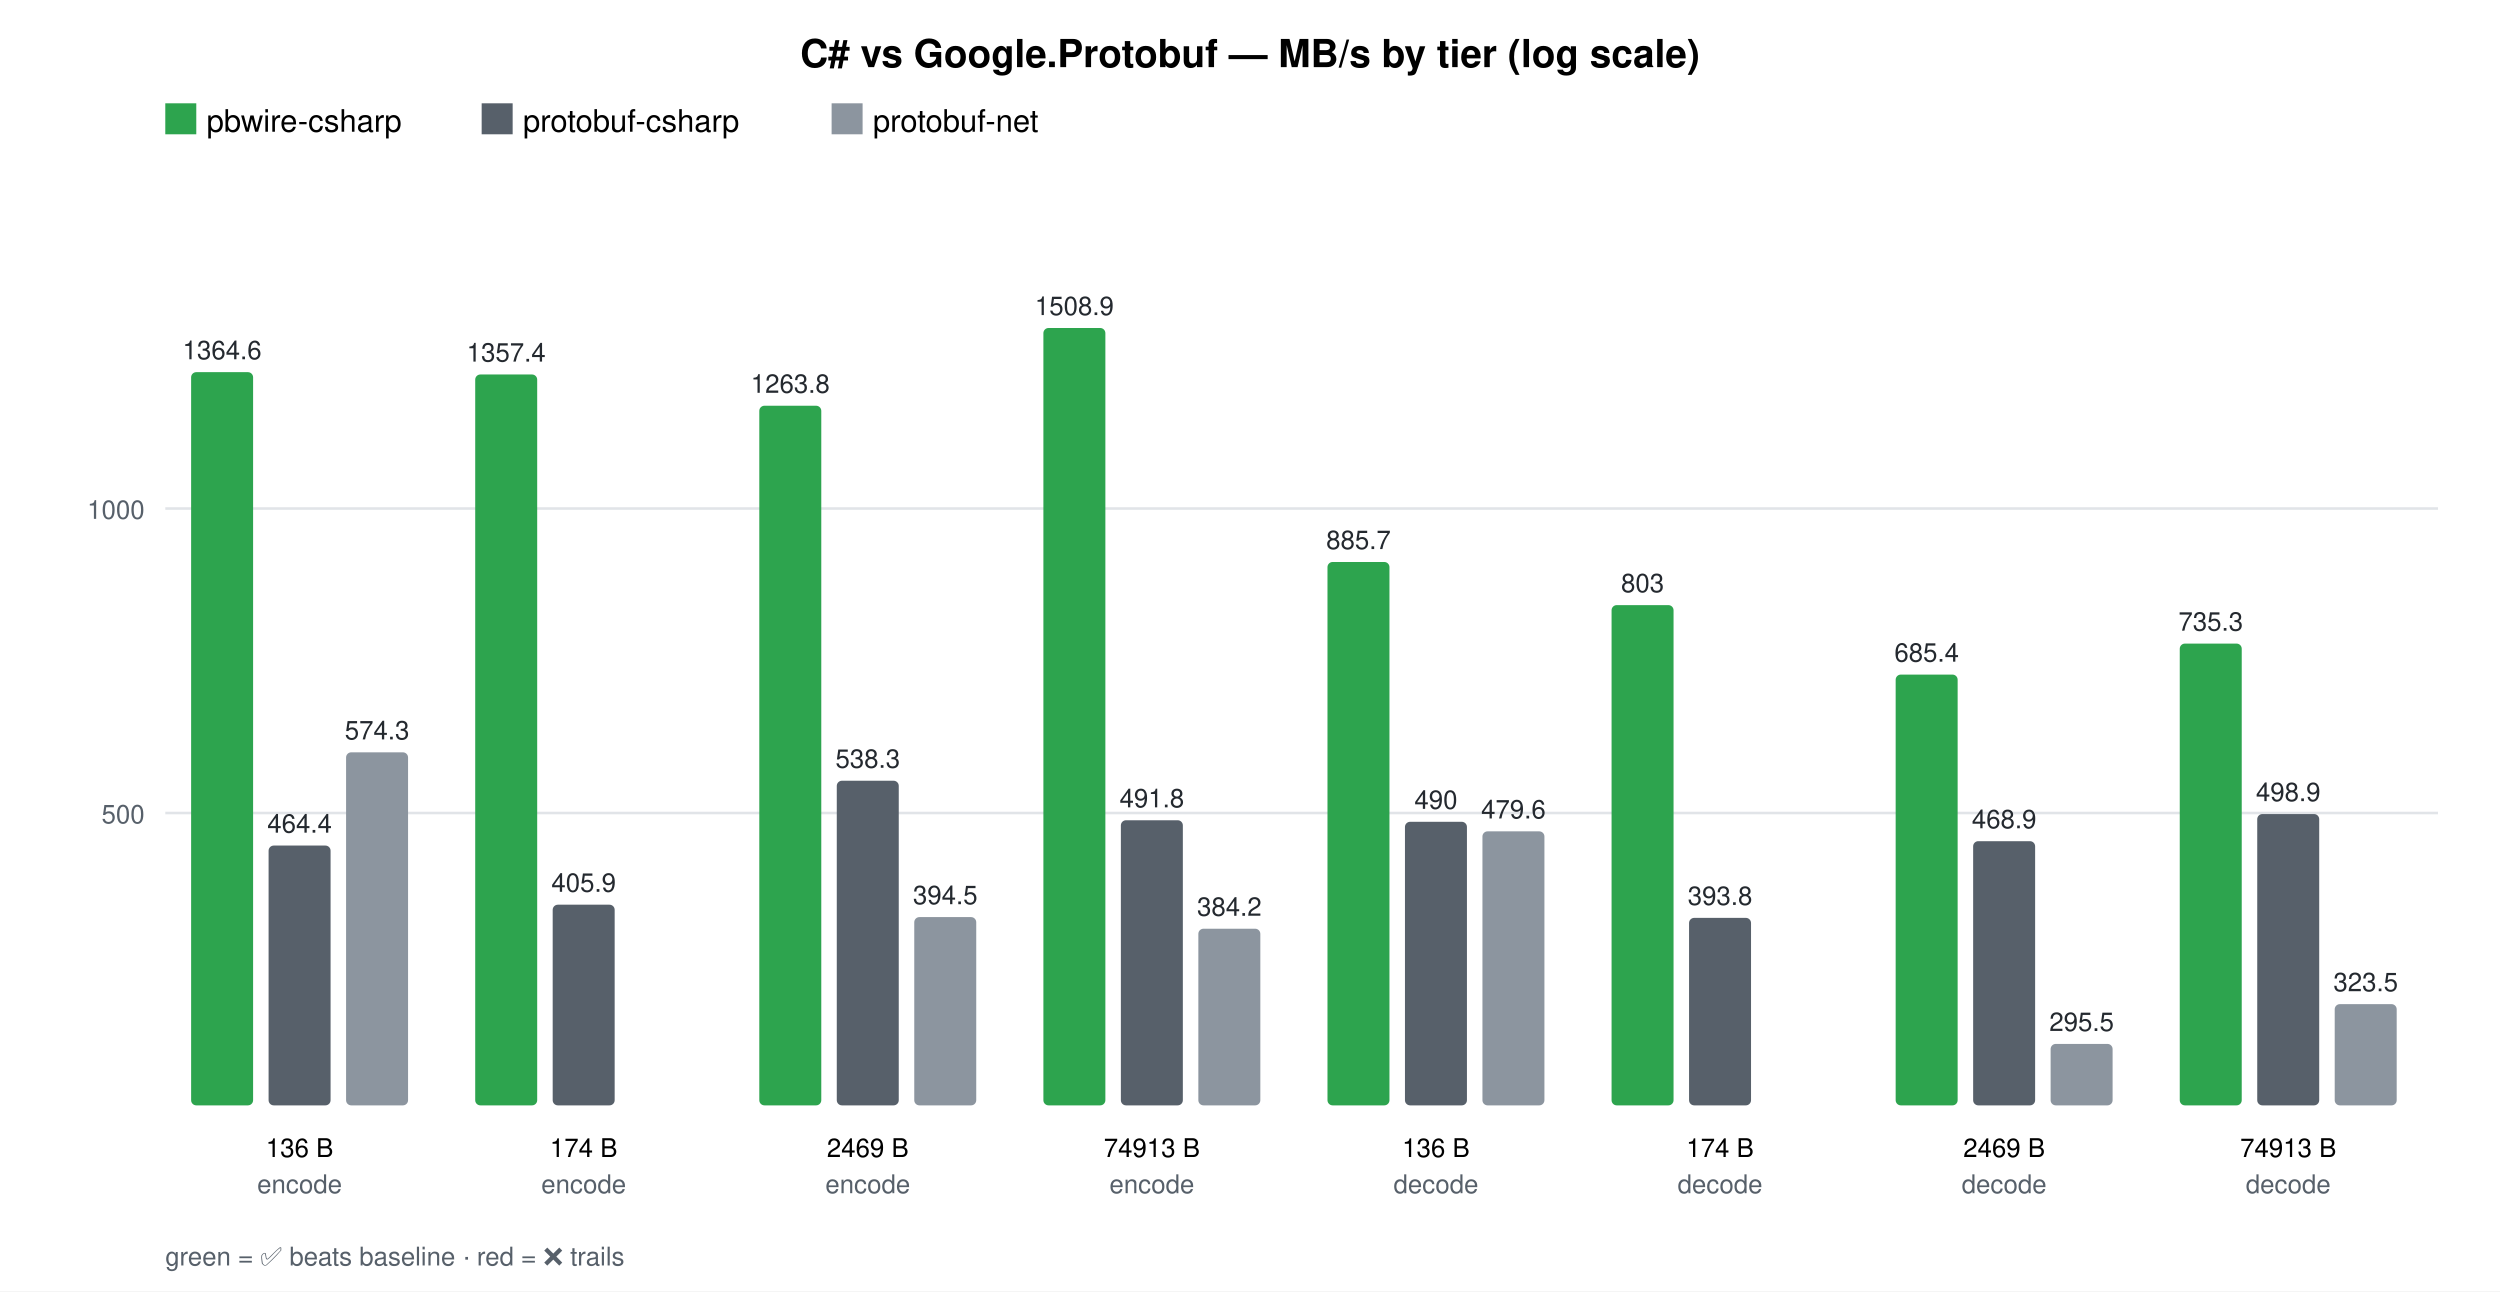
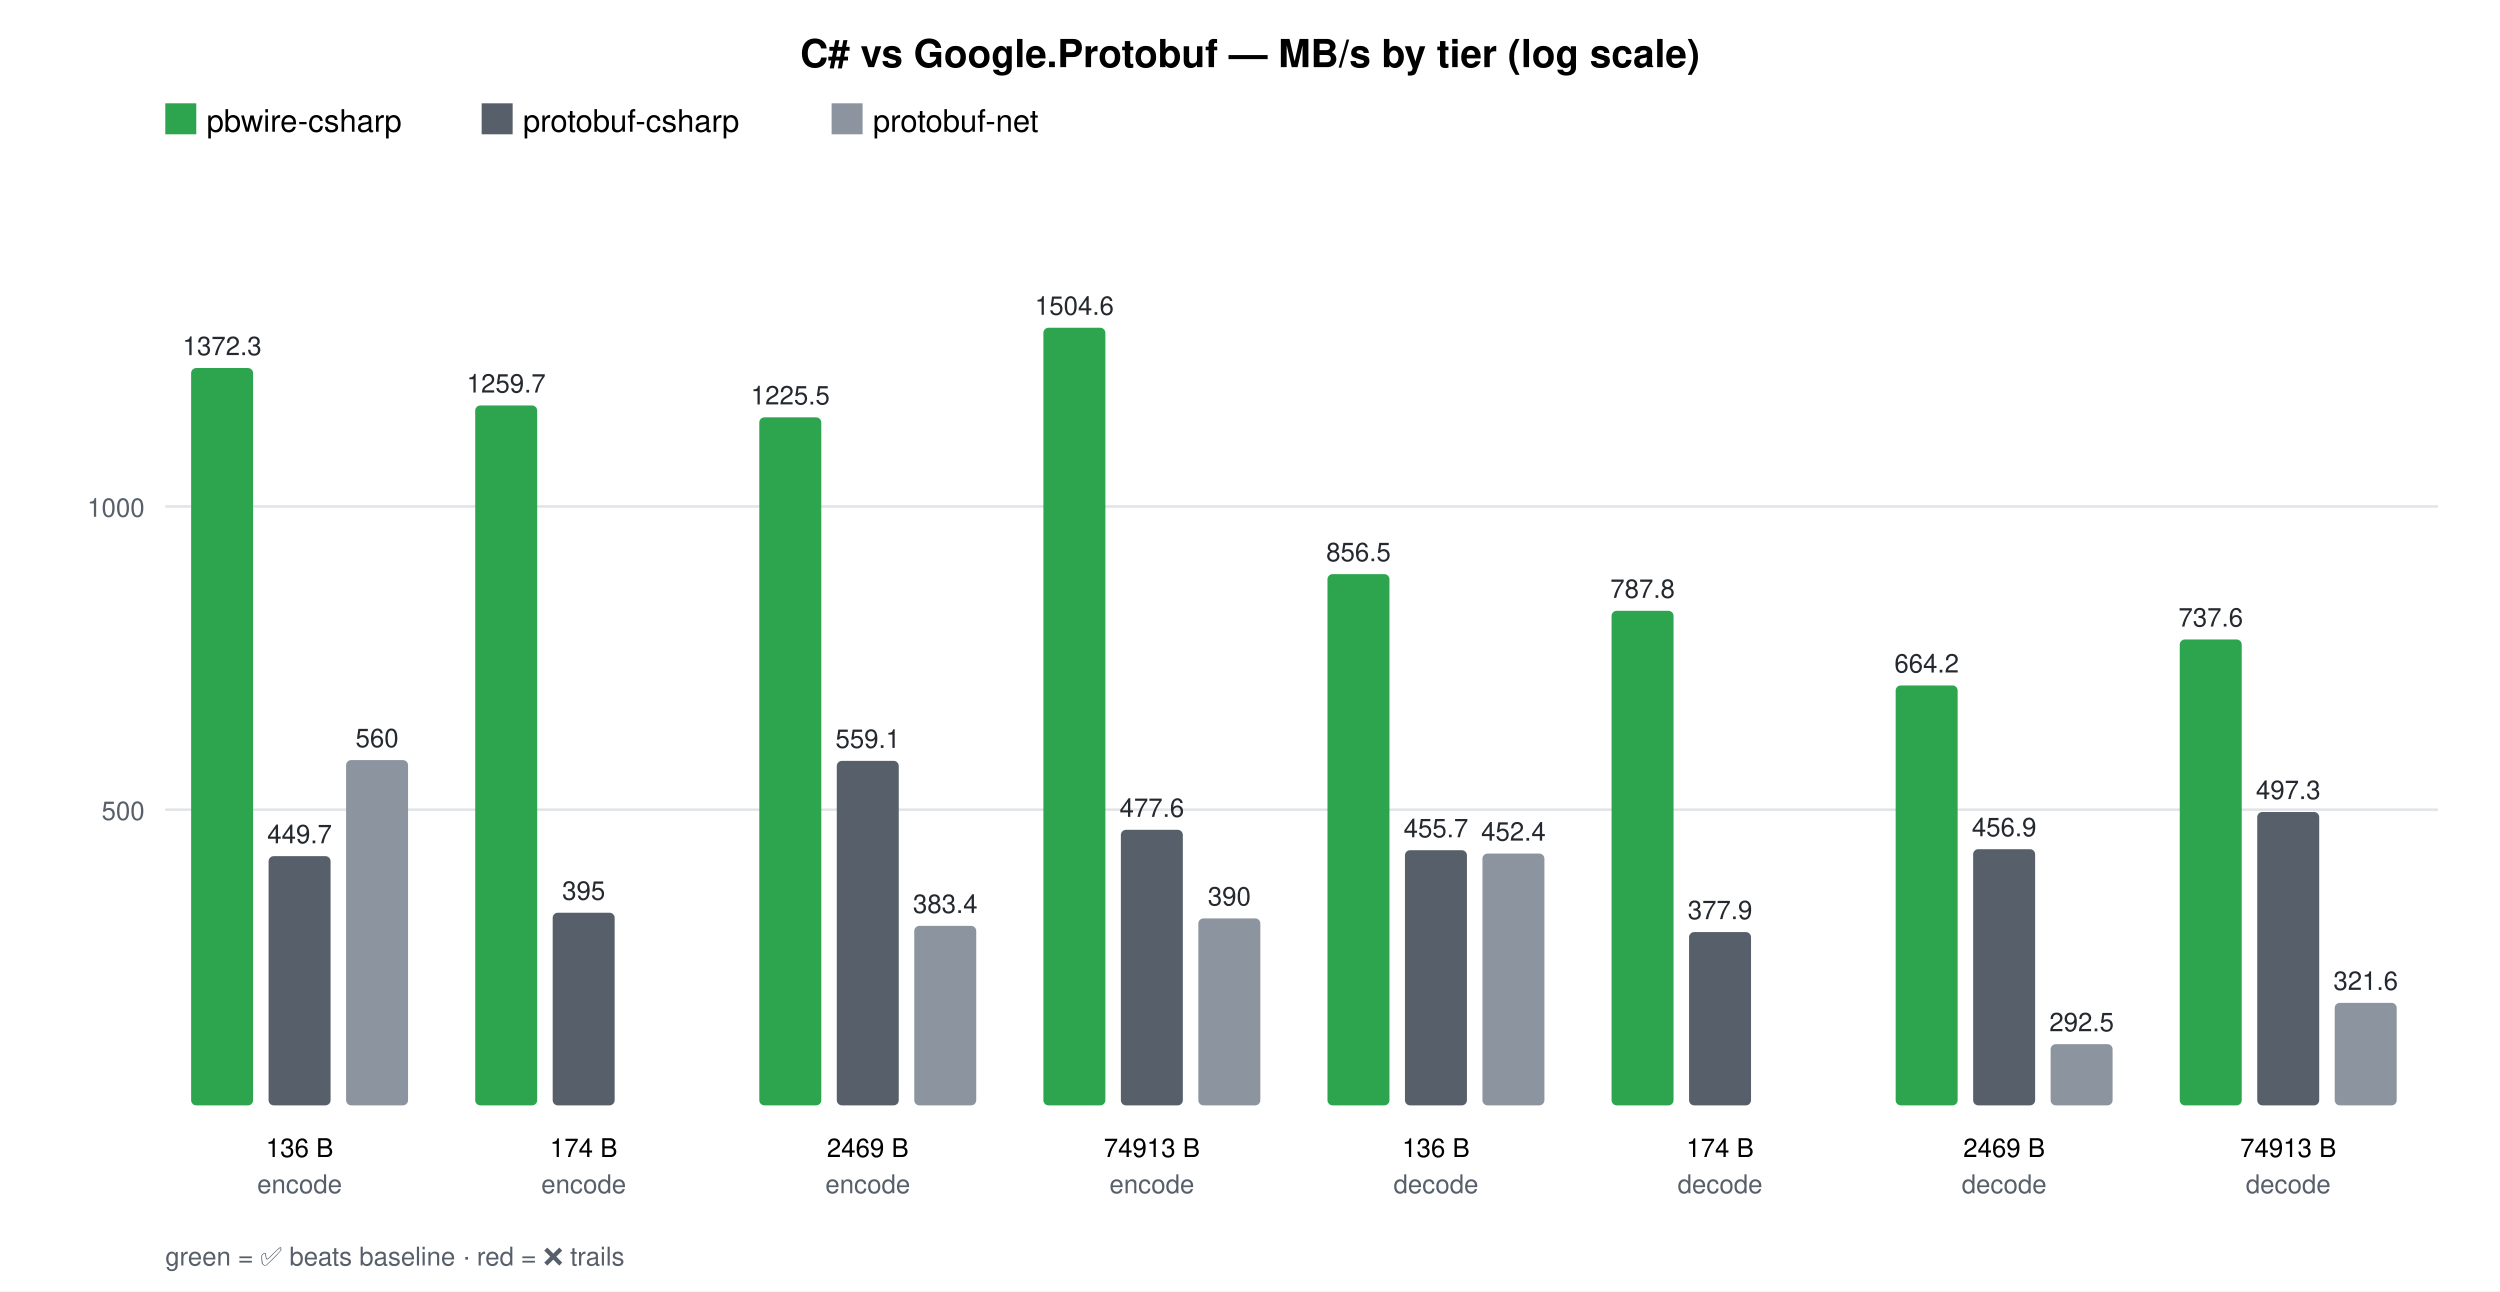
<svg xmlns="http://www.w3.org/2000/svg" width="968" height="500" font-family="Helvetica, Arial, sans-serif">
  <rect width="968" height="500" fill="#ffffff" />
  <text x="484.0" y="26" text-anchor="middle" font-size="15" font-weight="bold">C# vs Google.Protobuf — MB/s by tier (log scale)</text>
  <rect x="64" y="40" width="12" height="12" fill="#2da44e" />
  <text x="80" y="51" font-size="12">pbwire-csharp</text>
  <rect x="186.5" y="40" width="12" height="12" fill="#57606a" />
  <text x="202.5" y="51" font-size="12">protobuf-csharp</text>
  <rect x="322.0" y="40" width="12" height="12" fill="#8c959f" />
  <text x="338.0" y="51" font-size="12">protobuf-net</text>
-   <line x1="64" y1="314.8" x2="944" y2="314.8" stroke="#e1e4e8" />
-   <text x="56" y="318.8" text-anchor="end" font-size="10" fill="#57606a">500</text>
-   <line x1="64" y1="196.9" x2="944" y2="196.9" stroke="#e1e4e8" />
-   <text x="56" y="200.9" text-anchor="end" font-size="10" fill="#57606a">1000</text>
+   <line x1="64" y1="313.5" x2="944" y2="313.5" stroke="#e1e4e8" />
+   <text x="56" y="317.5" text-anchor="end" font-size="10" fill="#57606a">500</text>
+   <line x1="64" y1="196.1" x2="944" y2="196.1" stroke="#e1e4e8" />
+   <text x="56" y="200.1" text-anchor="end" font-size="10" fill="#57606a">1000</text>
  <text x="116.0" y="448" text-anchor="middle" font-size="10">136 B</text>
  <text x="116.0" y="462" text-anchor="middle" font-size="10" fill="#57606a">encode</text>
-   <rect x="74.0" y="144.1" width="24" height="283.9" rx="2" fill="#2da44e" />
-   <text x="86.0" y="139.1" text-anchor="middle" font-size="10" fill="#24292f">1364.6</text>
-   <rect x="104.0" y="327.4" width="24" height="100.6" rx="2" fill="#57606a" />
-   <text x="116.0" y="322.4" text-anchor="middle" font-size="10" fill="#24292f">464.4</text>
-   <rect x="134.0" y="291.3" width="24" height="136.7" rx="2" fill="#8c959f" />
-   <text x="146.0" y="286.3" text-anchor="middle" font-size="10" fill="#24292f">574.3</text>
+   <rect x="74.0" y="142.5" width="24" height="285.5" rx="2" fill="#2da44e" />
+   <text x="86.0" y="137.5" text-anchor="middle" font-size="10" fill="#24292f">1372.3</text>
+   <rect x="104.0" y="331.5" width="24" height="96.5" rx="2" fill="#57606a" />
+   <text x="116.0" y="326.5" text-anchor="middle" font-size="10" fill="#24292f">449.7</text>
+   <rect x="134.0" y="294.3" width="24" height="133.7" rx="2" fill="#8c959f" />
+   <text x="146.0" y="289.3" text-anchor="middle" font-size="10" fill="#24292f">560</text>
  <text x="226.0" y="448" text-anchor="middle" font-size="10">174 B</text>
  <text x="226.0" y="462" text-anchor="middle" font-size="10" fill="#57606a">encode</text>
-   <rect x="184.0" y="145.0" width="24" height="283.0" rx="2" fill="#2da44e" />
-   <text x="196.0" y="140.0" text-anchor="middle" font-size="10" fill="#24292f">1357.4</text>
-   <rect x="214.0" y="350.3" width="24" height="77.7" rx="2" fill="#57606a" />
-   <text x="226.0" y="345.3" text-anchor="middle" font-size="10" fill="#24292f">405.9</text>
+   <rect x="184.0" y="157.0" width="24" height="271.0" rx="2" fill="#2da44e" />
+   <text x="196.0" y="152.0" text-anchor="middle" font-size="10" fill="#24292f">1259.7</text>
+   <rect x="214.0" y="353.4" width="24" height="74.6" rx="2" fill="#57606a" />
+   <text x="226.0" y="348.4" text-anchor="middle" font-size="10" fill="#24292f">395</text>
  <text x="336.0" y="448" text-anchor="middle" font-size="10">2469 B</text>
  <text x="336.0" y="462" text-anchor="middle" font-size="10" fill="#57606a">encode</text>
-   <rect x="294.0" y="157.1" width="24" height="270.9" rx="2" fill="#2da44e" />
-   <text x="306.0" y="152.1" text-anchor="middle" font-size="10" fill="#24292f">1263.8</text>
-   <rect x="324.0" y="302.3" width="24" height="125.7" rx="2" fill="#57606a" />
-   <text x="336.0" y="297.3" text-anchor="middle" font-size="10" fill="#24292f">538.3</text>
-   <rect x="354.0" y="355.1" width="24" height="72.9" rx="2" fill="#8c959f" />
-   <text x="366.0" y="350.1" text-anchor="middle" font-size="10" fill="#24292f">394.5</text>
+   <rect x="294.0" y="161.6" width="24" height="266.4" rx="2" fill="#2da44e" />
+   <text x="306.0" y="156.6" text-anchor="middle" font-size="10" fill="#24292f">1225.5</text>
+   <rect x="324.0" y="294.6" width="24" height="133.4" rx="2" fill="#57606a" />
+   <text x="336.0" y="289.6" text-anchor="middle" font-size="10" fill="#24292f">559.1</text>
+   <rect x="354.0" y="358.5" width="24" height="69.5" rx="2" fill="#8c959f" />
+   <text x="366.0" y="353.5" text-anchor="middle" font-size="10" fill="#24292f">383.4</text>
  <text x="446.0" y="448" text-anchor="middle" font-size="10">74913 B</text>
  <text x="446.0" y="462" text-anchor="middle" font-size="10" fill="#57606a">encode</text>
-   <rect x="404.0" y="127.0" width="24" height="301.0" rx="2" fill="#2da44e" />
-   <text x="416.0" y="122.0" text-anchor="middle" font-size="10" fill="#24292f">1508.9</text>
-   <rect x="434.0" y="317.6" width="24" height="110.4" rx="2" fill="#57606a" />
-   <text x="446.0" y="312.6" text-anchor="middle" font-size="10" fill="#24292f">491.8</text>
-   <rect x="464.0" y="359.6" width="24" height="68.4" rx="2" fill="#8c959f" />
-   <text x="476.0" y="354.6" text-anchor="middle" font-size="10" fill="#24292f">384.2</text>
+   <rect x="404.0" y="126.9" width="24" height="301.1" rx="2" fill="#2da44e" />
+   <text x="416.0" y="121.9" text-anchor="middle" font-size="10" fill="#24292f">1504.6</text>
+   <rect x="434.0" y="321.3" width="24" height="106.7" rx="2" fill="#57606a" />
+   <text x="446.0" y="316.3" text-anchor="middle" font-size="10" fill="#24292f">477.6</text>
+   <rect x="464.0" y="355.6" width="24" height="72.4" rx="2" fill="#8c959f" />
+   <text x="476.0" y="350.6" text-anchor="middle" font-size="10" fill="#24292f">390</text>
  <text x="556.0" y="448" text-anchor="middle" font-size="10">136 B</text>
  <text x="556.0" y="462" text-anchor="middle" font-size="10" fill="#57606a">decode</text>
-   <rect x="514.0" y="217.6" width="24" height="210.4" rx="2" fill="#2da44e" />
-   <text x="526.0" y="212.6" text-anchor="middle" font-size="10" fill="#24292f">885.7</text>
-   <rect x="544.0" y="318.2" width="24" height="109.8" rx="2" fill="#57606a" />
-   <text x="556.0" y="313.2" text-anchor="middle" font-size="10" fill="#24292f">490</text>
-   <rect x="574.0" y="321.9" width="24" height="106.1" rx="2" fill="#8c959f" />
-   <text x="586.0" y="316.9" text-anchor="middle" font-size="10" fill="#24292f">479.6</text>
+   <rect x="514.0" y="222.3" width="24" height="205.7" rx="2" fill="#2da44e" />
+   <text x="526.0" y="217.3" text-anchor="middle" font-size="10" fill="#24292f">856.5</text>
+   <rect x="544.0" y="329.2" width="24" height="98.8" rx="2" fill="#57606a" />
+   <text x="556.0" y="324.2" text-anchor="middle" font-size="10" fill="#24292f">455.7</text>
+   <rect x="574.0" y="330.5" width="24" height="97.5" rx="2" fill="#8c959f" />
+   <text x="586.0" y="325.5" text-anchor="middle" font-size="10" fill="#24292f">452.4</text>
  <text x="666.0" y="448" text-anchor="middle" font-size="10">174 B</text>
  <text x="666.0" y="462" text-anchor="middle" font-size="10" fill="#57606a">decode</text>
-   <rect x="624.0" y="234.3" width="24" height="193.7" rx="2" fill="#2da44e" />
-   <text x="636.0" y="229.3" text-anchor="middle" font-size="10" fill="#24292f">803</text>
-   <rect x="654.0" y="355.4" width="24" height="72.6" rx="2" fill="#57606a" />
-   <text x="666.0" y="350.4" text-anchor="middle" font-size="10" fill="#24292f">393.8</text>
+   <rect x="624.0" y="236.5" width="24" height="191.5" rx="2" fill="#2da44e" />
+   <text x="636.0" y="231.5" text-anchor="middle" font-size="10" fill="#24292f">787.8</text>
+   <rect x="654.0" y="360.9" width="24" height="67.1" rx="2" fill="#57606a" />
+   <text x="666.0" y="355.9" text-anchor="middle" font-size="10" fill="#24292f">377.9</text>
  <text x="776.0" y="448" text-anchor="middle" font-size="10">2469 B</text>
  <text x="776.0" y="462" text-anchor="middle" font-size="10" fill="#57606a">decode</text>
-   <rect x="734.0" y="261.2" width="24" height="166.8" rx="2" fill="#2da44e" />
-   <text x="746.0" y="256.2" text-anchor="middle" font-size="10" fill="#24292f">685.4</text>
-   <rect x="764.0" y="325.7" width="24" height="102.3" rx="2" fill="#57606a" />
-   <text x="776.0" y="320.7" text-anchor="middle" font-size="10" fill="#24292f">468.9</text>
-   <rect x="794.0" y="404.2" width="24" height="23.8" rx="2" fill="#8c959f" />
-   <text x="806.0" y="399.2" text-anchor="middle" font-size="10" fill="#24292f">295.5</text>
+   <rect x="734.0" y="265.4" width="24" height="162.6" rx="2" fill="#2da44e" />
+   <text x="746.0" y="260.4" text-anchor="middle" font-size="10" fill="#24292f">664.2</text>
+   <rect x="764.0" y="328.8" width="24" height="99.2" rx="2" fill="#57606a" />
+   <text x="776.0" y="323.8" text-anchor="middle" font-size="10" fill="#24292f">456.9</text>
+   <rect x="794.0" y="404.3" width="24" height="23.7" rx="2" fill="#8c959f" />
+   <text x="806.0" y="399.3" text-anchor="middle" font-size="10" fill="#24292f">292.5</text>
  <text x="886.0" y="448" text-anchor="middle" font-size="10">74913 B</text>
  <text x="886.0" y="462" text-anchor="middle" font-size="10" fill="#57606a">decode</text>
-   <rect x="844.0" y="249.2" width="24" height="178.8" rx="2" fill="#2da44e" />
-   <text x="856.0" y="244.2" text-anchor="middle" font-size="10" fill="#24292f">735.3</text>
-   <rect x="874.0" y="315.2" width="24" height="112.8" rx="2" fill="#57606a" />
-   <text x="886.0" y="310.2" text-anchor="middle" font-size="10" fill="#24292f">498.9</text>
-   <rect x="904.0" y="388.8" width="24" height="39.2" rx="2" fill="#8c959f" />
-   <text x="916.0" y="383.8" text-anchor="middle" font-size="10" fill="#24292f">323.5</text>
+   <rect x="844.0" y="247.6" width="24" height="180.4" rx="2" fill="#2da44e" />
+   <text x="856.0" y="242.6" text-anchor="middle" font-size="10" fill="#24292f">737.6</text>
+   <rect x="874.0" y="314.4" width="24" height="113.6" rx="2" fill="#57606a" />
+   <text x="886.0" y="309.4" text-anchor="middle" font-size="10" fill="#24292f">497.3</text>
+   <rect x="904.0" y="388.3" width="24" height="39.7" rx="2" fill="#8c959f" />
+   <text x="916.0" y="383.3" text-anchor="middle" font-size="10" fill="#24292f">321.6</text>
  <text x="64" y="490" font-size="10" fill="#57606a">green = ✅ beats baseline · red = ❌ trails</text>
</svg>
